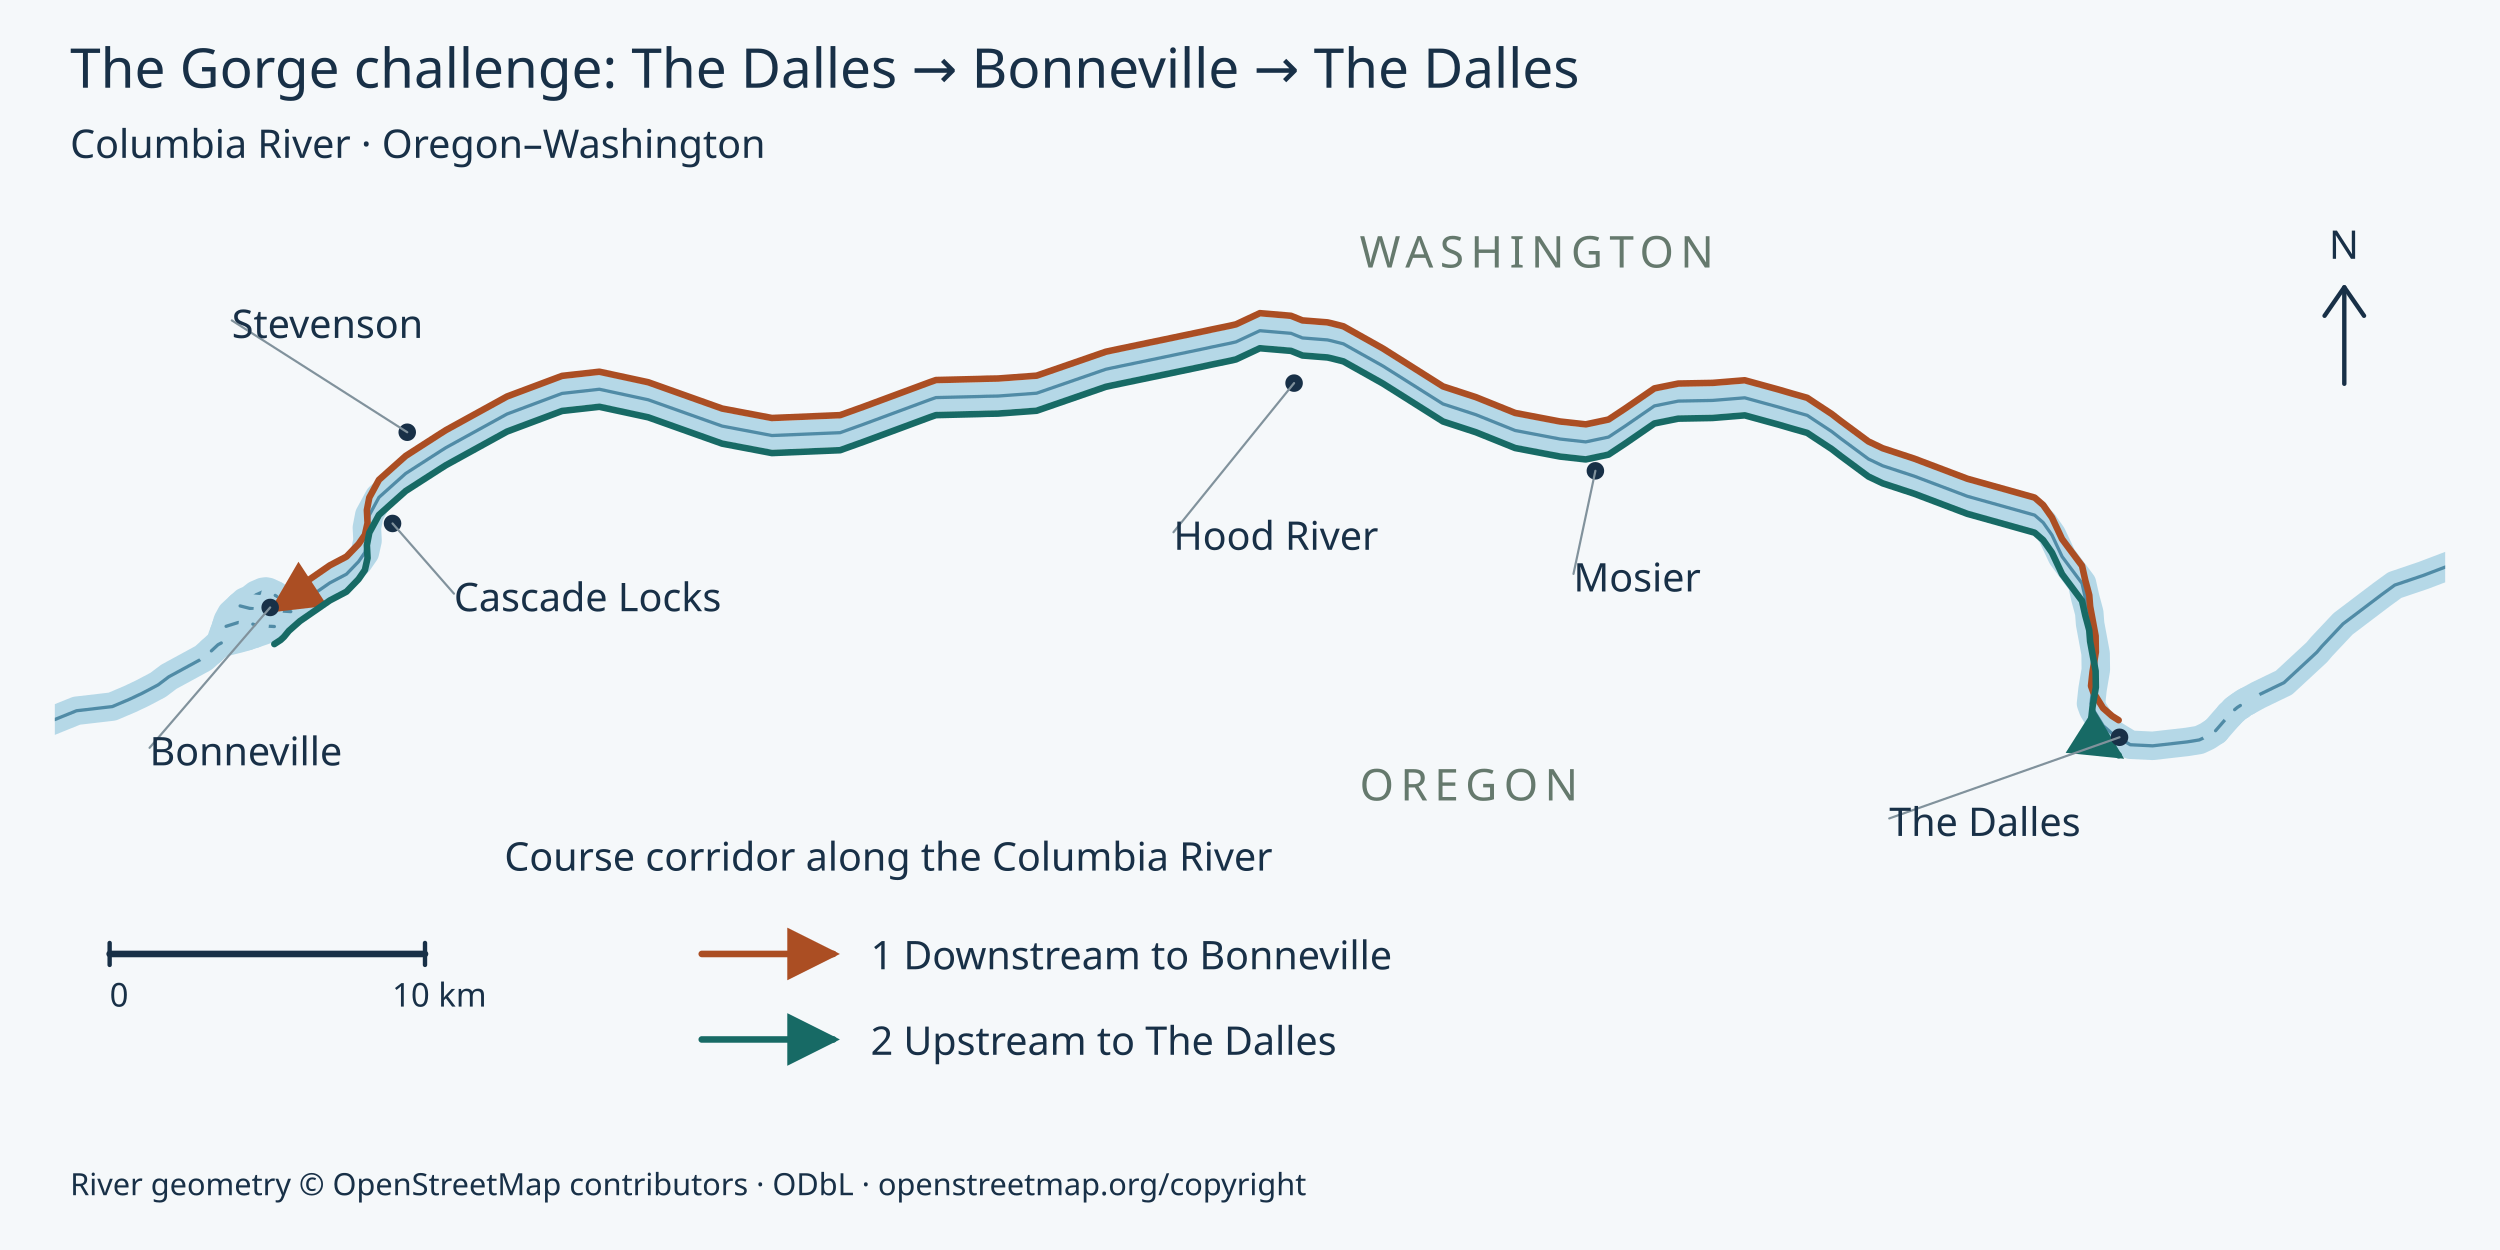
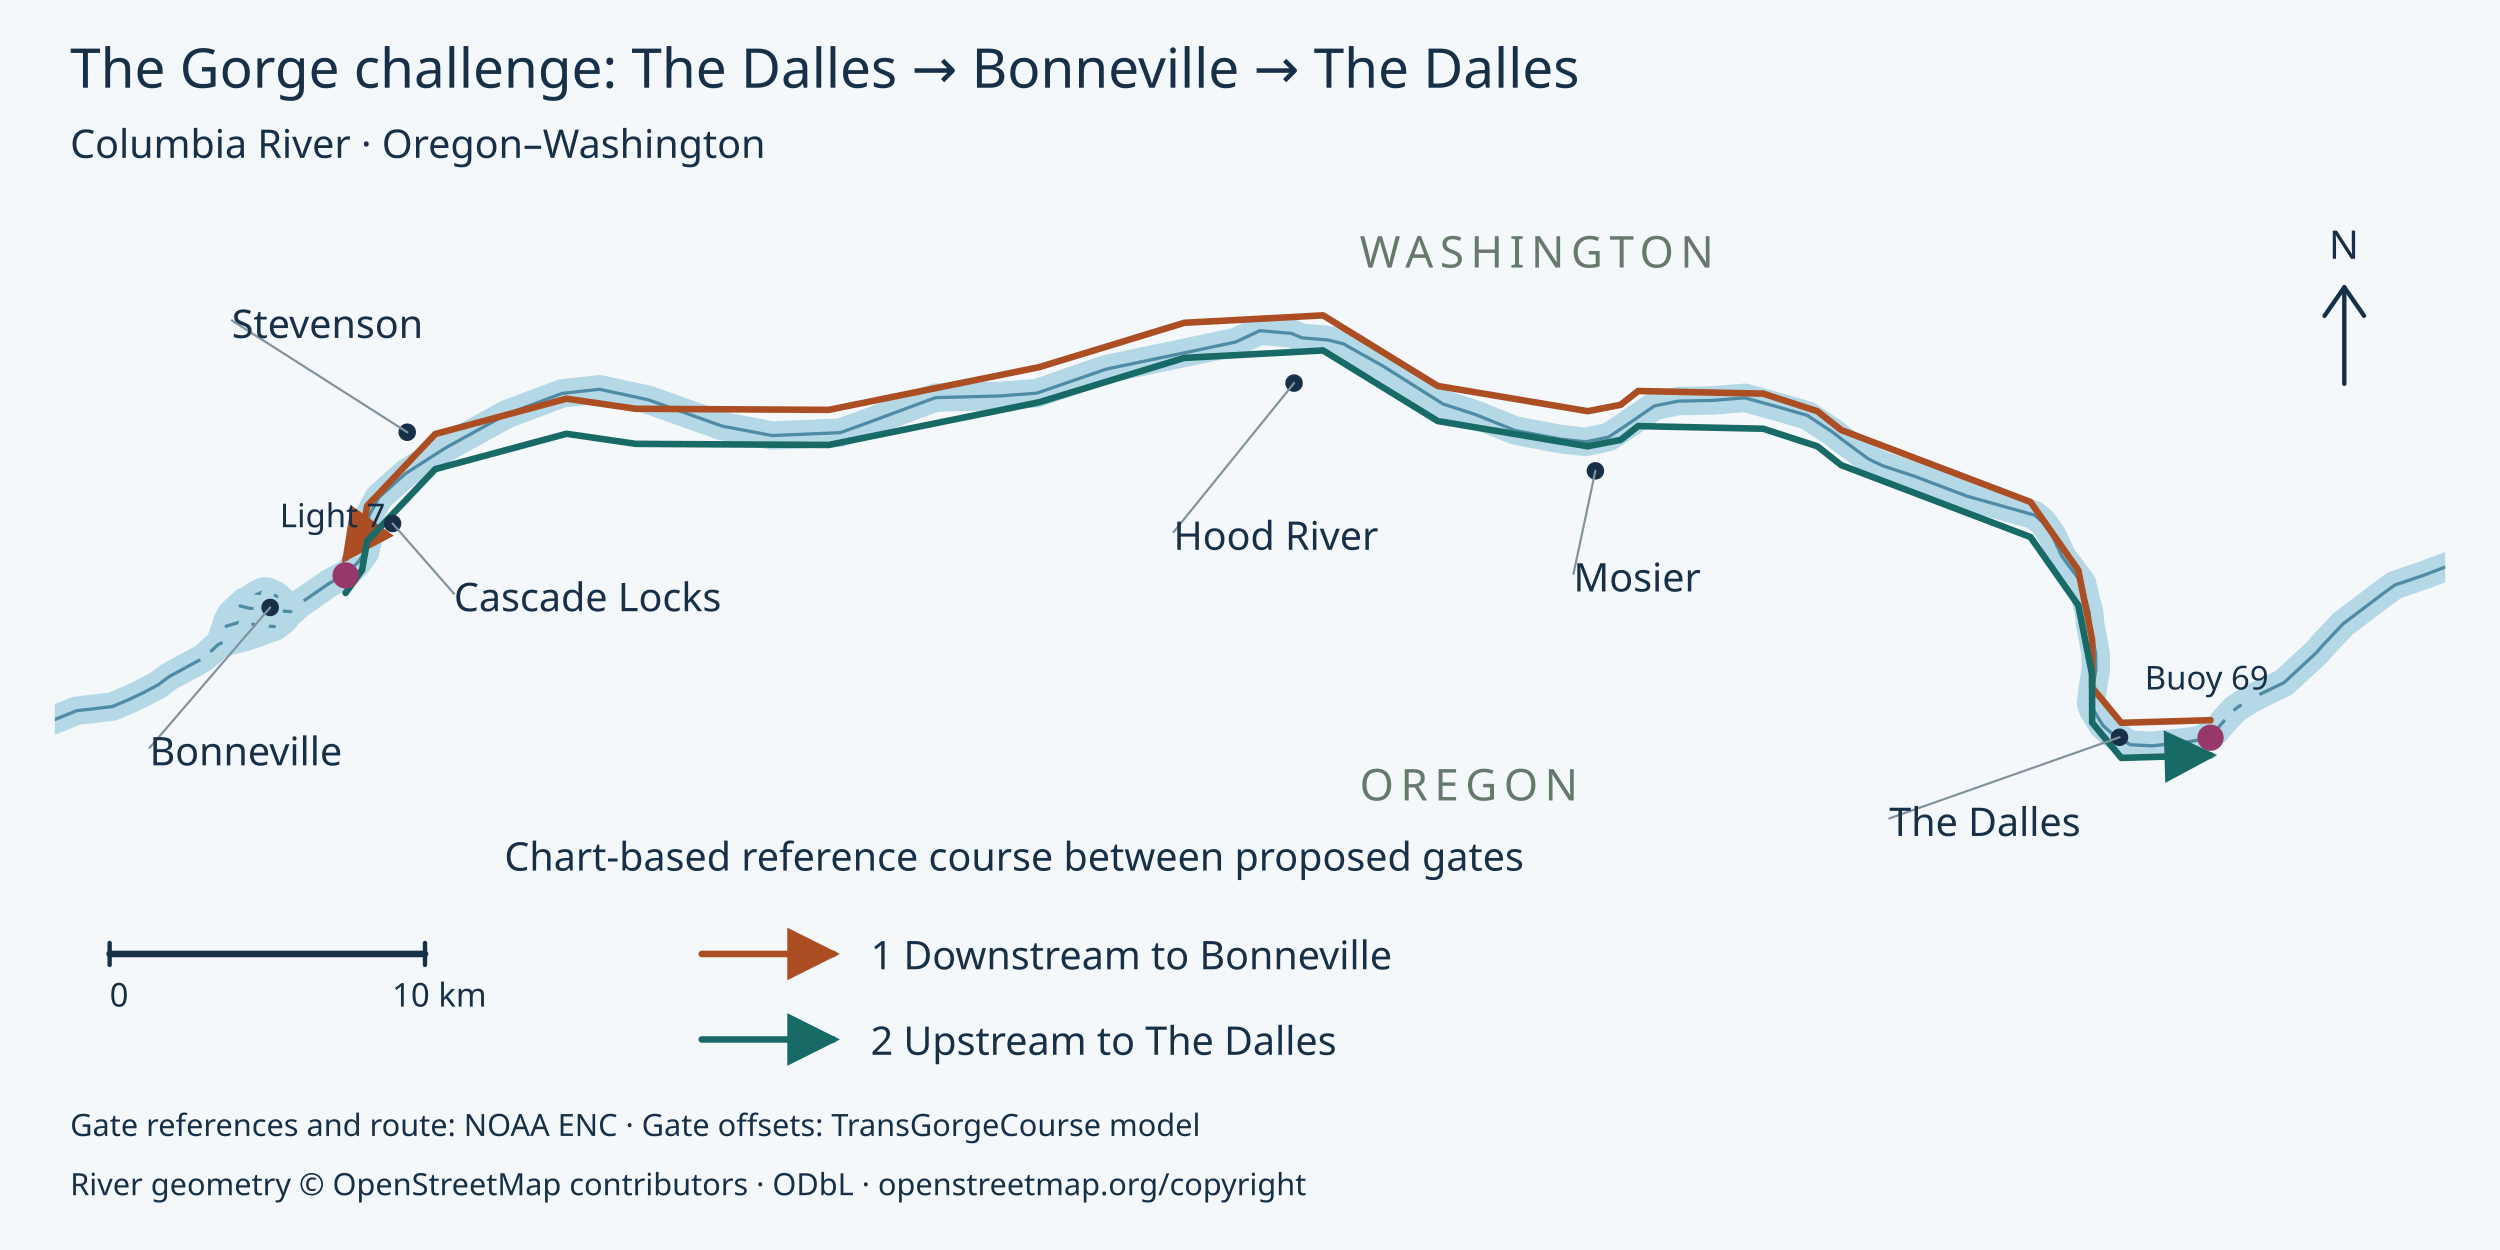
<svg xmlns="http://www.w3.org/2000/svg" viewBox="0 0 1140 570" role="img" aria-labelledby="title desc">
  <rect width="1140" height="570" fill="#f5f8fa" />
  <defs>
    <marker id="out" markerWidth="8" markerHeight="8" refX="7" refY="4" orient="auto">
      <path d="M0 0L8 4L0 8Z" fill="#ab4e23" />
    </marker>
    <marker id="back" markerWidth="8" markerHeight="8" refX="7" refY="4" orient="auto">
      <path d="M0 0L8 4L0 8Z" fill="#176a65" />
    </marker>
  </defs>
  <g font-family="system-ui, sans-serif" fill="#183047">
    <text x="32.0" y="40.0" font-size="25">The Gorge challenge: The Dalles → Bonneville → The Dalles</text>
    <text x="32.0" y="72.0" font-size="18">Columbia River · Oregon–Washington</text>
    <text x="620.0" y="122.0" font-size="20" letter-spacing="3" fill="#65796d">WASHINGTON</text>
    <text x="620.0" y="365.0" font-size="20" letter-spacing="3" fill="#65796d">OREGON</text>
    <g clip-path="url(#mapclip)">
      <polyline points="1019.0,323.6 1016.7,325.9" fill="none" stroke="#b5d8e7" stroke-width="13" stroke-linecap="round" stroke-linejoin="round" />
      <polyline points="1019.0,323.6 1016.7,325.9" fill="none" stroke="#508ba6" stroke-width="1.5" stroke-linecap="round" stroke-linejoin="round" />
    </g>
    <g clip-path="url(#mapclip)">
      <polyline points="1010.3,333.2 1006.5,335.7 1002.9,337.4 997.4,338.3 981.6,340.1 971.4,339.6 966.1,336.4 963.1,334.5 959.0,330.9 954.5,323.6 953.5,320.8 954.2,314.3 955.7,305.4 955.6,298.0 953.1,284.5 952.7,279.4 951.8,276.0 950.9,272.7 949.4,266.0 940.3,253.8 935.7,244.0 931.7,238.3 927.8,234.9 897.1,226.3 872.8,217.1 858.5,212.4 852.0,209.3 839.3,199.9 835.3,196.8 827.4,191.6 824.1,189.4 817.4,187.5 810.9,185.6 795.6,181.4 789.5,181.9 780.9,182.6 765.3,182.9 754.4,185.1 740.9,194.4 733.5,199.3 723.1,201.5 711.4,200.2 690.9,196.3 673.0,189.1 658.0,184.2 630.6,166.9 612.6,156.8 607.1,155.4 605.3,155.0 593.9,154.1 588.7,152.0 574.5,150.8 563.6,155.9 560.5,156.6 552.3,158.3 549.1,159.0 538.1,161.3 507.4,167.7 504.2,168.4 472.7,179.3 455.1,180.6 449.7,180.7 446.9,180.8 426.8,181.3 424.2,182.2 393.7,193.5 383.1,197.3 352.0,198.6 329.3,194.3 295.6,182.3 273.3,177.5 256.3,179.4 231.2,188.8 203.4,204.1 200.7,205.8 185.0,215.9 179.5,220.8 172.8,226.8 168.4,234.9 167.3,240.6 167.6,246.5 166.4,251.9 163.5,256.1 158.0,261.8 150.4,265.8 136.8,275.2 133.5,278.1 132.6,278.9 131.7,279.7 129.5,282.4 128.0,283.8 125.1,285.7" fill="none" stroke="#b5d8e7" stroke-width="13" stroke-linecap="round" stroke-linejoin="round" />
      <polyline points="1010.3,333.2 1006.5,335.7 1002.9,337.4 997.4,338.3 981.6,340.1 971.4,339.6 966.1,336.4 963.1,334.5 959.0,330.9 954.5,323.6 953.5,320.8 954.2,314.3 955.7,305.4 955.6,298.0 953.1,284.5 952.7,279.4 951.8,276.0 950.9,272.7 949.4,266.0 940.3,253.8 935.7,244.0 931.7,238.3 927.8,234.9 897.1,226.3 872.8,217.1 858.5,212.4 852.0,209.3 839.3,199.9 835.3,196.8 827.4,191.6 824.1,189.4 817.4,187.5 810.9,185.6 795.6,181.4 789.5,181.9 780.9,182.6 765.3,182.9 754.4,185.1 740.9,194.4 733.5,199.3 723.1,201.5 711.4,200.2 690.9,196.3 673.0,189.1 658.0,184.2 630.6,166.9 612.6,156.8 607.1,155.4 605.3,155.0 593.9,154.1 588.7,152.0 574.5,150.8 563.6,155.9 560.5,156.6 552.3,158.3 549.1,159.0 538.1,161.3 507.4,167.7 504.2,168.4 472.7,179.3 455.1,180.6 449.7,180.7 446.9,180.8 426.8,181.3 424.2,182.2 393.7,193.5 383.1,197.3 352.0,198.6 329.3,194.3 295.6,182.3 273.3,177.5 256.3,179.4 231.2,188.8 203.4,204.1 200.7,205.8 185.0,215.9 179.5,220.8 172.8,226.8 168.4,234.9 167.3,240.6 167.6,246.5 166.4,251.9 163.5,256.1 158.0,261.8 150.4,265.8 136.8,275.2 133.5,278.1 132.6,278.9 131.7,279.7 129.5,282.4 128.0,283.8 125.1,285.7" fill="none" stroke="#508ba6" stroke-width="1.5" stroke-linecap="round" stroke-linejoin="round" />
    </g>
    <g clip-path="url(#mapclip)">
      <polyline points="96.4,296.8 92.8,300.0 77.0,308.6 72.1,312.3 64.9,316.1 59.2,318.8 51.2,322.2 34.9,324.1 15.1,332.1 8.7,334.9 -9.7,346.1 -30.6,354.9 -59.9,364.1 -70.4,367.3 -90.7,373.6 -110.8,379.9 -129.4,386.3 -146.2,400.3 -157.5,406.7 -159.3,407.7 -162.4,409.4 -165.5,411.2 -185.9,415.7 -216.3,426.7 -232.1,430.8 -238.8,431.7 -245.6,432.7 -248.9,433.4 -258.5,434.6 -269.6,435.9 -293.2,436.3 -309.2,430.6 -321.3,419.1 -324.5,414.4 -327.6,410.1 -330.9,404.8 -335.3,397.0 -346.1,392.1 -353.8,390.9 -366.5,389.8 -371.7,390.1 -377.0,391.2 -385.2,394.3 -392.6,398.4 -406.7,403.8 -424.2,403.4 -437.0,400.2 -438.7,399.7 -454.0,395.1 -463.9,389.4 -472.0,385.1 -478.1,381.0 -479.0,380.4 -493.6,376.9 -521.6,369.9 -546.4,362.5 -560.3,355.1 -572.2,350.7 -589.5,347.1 -597.8,346.1 -616.1,342.7 -634.3,340.2 -652.9,338.8 -659.0,337.2" fill="none" stroke="#b5d8e7" stroke-width="13" stroke-linecap="round" stroke-linejoin="round" />
      <polyline points="96.4,296.8 92.8,300.0 77.0,308.6 72.1,312.3 64.9,316.1 59.2,318.8 51.2,322.2 34.9,324.1 15.1,332.1 8.7,334.9 -9.7,346.1 -30.6,354.9 -59.9,364.1 -70.4,367.3 -90.7,373.6 -110.8,379.9 -129.4,386.3 -146.2,400.3 -157.5,406.7 -159.3,407.7 -162.4,409.4 -165.5,411.2 -185.9,415.7 -216.3,426.7 -232.1,430.8 -238.8,431.7 -245.6,432.7 -248.9,433.4 -258.5,434.6 -269.6,435.9 -293.2,436.3 -309.2,430.6 -321.3,419.1 -324.5,414.4 -327.6,410.1 -330.9,404.8 -335.3,397.0 -346.1,392.1 -353.8,390.9 -366.5,389.8 -371.7,390.1 -377.0,391.2 -385.2,394.3 -392.6,398.4 -406.7,403.8 -424.2,403.4 -437.0,400.2 -438.7,399.7 -454.0,395.1 -463.9,389.4 -472.0,385.1 -478.1,381.0 -479.0,380.4 -493.6,376.9 -521.6,369.9 -546.4,362.5 -560.3,355.1 -572.2,350.7 -589.5,347.1 -597.8,346.1 -616.1,342.7 -634.3,340.2 -652.9,338.8 -659.0,337.2" fill="none" stroke="#508ba6" stroke-width="1.5" stroke-linecap="round" stroke-linejoin="round" />
    </g>
    <g clip-path="url(#mapclip)">
      <polyline points="115.7,289.1 112.7,290.1" fill="none" stroke="#b5d8e7" stroke-width="13" stroke-linecap="round" stroke-linejoin="round" />
      <polyline points="115.7,289.1 112.7,290.1" fill="none" stroke="#508ba6" stroke-width="1.5" stroke-linecap="round" stroke-linejoin="round" />
    </g>
    <g clip-path="url(#mapclip)">
      <polyline points="116.7,287.6 114.3,287.1" fill="none" stroke="#b5d8e7" stroke-width="13" stroke-linecap="round" stroke-linejoin="round" />
      <polyline points="116.7,287.6 114.3,287.1" fill="none" stroke="#508ba6" stroke-width="1.5" stroke-linecap="round" stroke-linejoin="round" />
    </g>
    <g clip-path="url(#mapclip)">
      <polyline points="125.1,285.7 120.1,287.6 115.7,289.1" fill="none" stroke="#b5d8e7" stroke-width="13" stroke-linecap="round" stroke-linejoin="round" />
      <polyline points="125.1,285.7 120.1,287.6 115.7,289.1" fill="none" stroke="#508ba6" stroke-width="1.5" stroke-linecap="round" stroke-linejoin="round" />
    </g>
    <g clip-path="url(#mapclip)">
      <polyline points="112.7,290.1 108.9,291.2 100.9,293.2" fill="none" stroke="#b5d8e7" stroke-width="13" stroke-linecap="round" stroke-linejoin="round" />
      <polyline points="112.7,290.1 108.9,291.2 100.9,293.2" fill="none" stroke="#508ba6" stroke-width="1.5" stroke-linecap="round" stroke-linejoin="round" />
    </g>
    <g clip-path="url(#mapclip)">
      <polyline points="125.1,285.7 119.8,287.0 117.5,287.6 116.7,287.6" fill="none" stroke="#b5d8e7" stroke-width="13" stroke-linecap="round" stroke-linejoin="round" />
      <polyline points="125.1,285.7 119.8,287.0 117.5,287.6 116.7,287.6" fill="none" stroke="#508ba6" stroke-width="1.5" stroke-linecap="round" stroke-linejoin="round" />
    </g>
    <g clip-path="url(#mapclip)">
      <polyline points="114.3,287.1 111.8,286.6 110.5,286.4 110.1,286.4 108.0,286.3 105.5,286.9 102.2,288.2 101.3,290.5 100.9,292.5" fill="none" stroke="#b5d8e7" stroke-width="13" stroke-linecap="round" stroke-linejoin="round" />
      <polyline points="114.3,287.1 111.8,286.6 110.5,286.4 110.1,286.4 108.0,286.3 105.5,286.9 102.2,288.2 101.3,290.5 100.9,292.5" fill="none" stroke="#508ba6" stroke-width="1.5" stroke-linecap="round" stroke-linejoin="round" />
    </g>
    <g clip-path="url(#mapclip)">
      <polyline points="1501.1,165.4 1492.1,171.5 1472.3,181.4 1466.2,184.4 1462.2,186.4 1424.9,203.3 1407.7,210.6 1360.6,228.2 1358.4,229.0 1348.7,232.0 1344.9,233.6 1340.9,235.9 1333.2,241.5 1326.2,247.5 1324.2,249.2 1303.6,268.6 1295.2,276.8 1287.3,282.7 1278.2,285.3 1269.1,284.6 1261.7,282.6 1254.6,275.3 1245.5,264.4 1242.8,260.7 1238.4,258.0 1230.2,257.3 1198.7,270.3 1191.4,271.4 1180.9,267.0 1166.5,263.2 1149.9,261.7 1140.5,257.6 1132.6,254.6 1124.2,255.1 1105.0,262.4 1092.0,266.8 1086.1,271.1 1068.4,284.5 1058.7,294.8 1056.5,297.4 1041.5,311.3 1036.3,313.8 1029.7,317.0 1024.6,319.8" fill="none" stroke="#b5d8e7" stroke-width="13" stroke-linecap="round" stroke-linejoin="round" />
      <polyline points="1501.1,165.4 1492.1,171.5 1472.3,181.4 1466.2,184.4 1462.2,186.4 1424.9,203.3 1407.7,210.6 1360.6,228.2 1358.4,229.0 1348.7,232.0 1344.9,233.6 1340.9,235.9 1333.2,241.5 1326.2,247.5 1324.2,249.2 1303.6,268.6 1295.2,276.8 1287.3,282.7 1278.2,285.3 1269.1,284.6 1261.7,282.6 1254.6,275.3 1245.5,264.4 1242.8,260.7 1238.4,258.0 1230.2,257.3 1198.7,270.3 1191.4,271.4 1180.9,267.0 1166.5,263.2 1149.9,261.7 1140.5,257.6 1132.6,254.6 1124.2,255.1 1105.0,262.4 1092.0,266.8 1086.1,271.1 1068.4,284.5 1058.7,294.8 1056.5,297.4 1041.5,311.3 1036.3,313.8 1029.7,317.0 1024.6,319.8" fill="none" stroke="#508ba6" stroke-width="1.5" stroke-linecap="round" stroke-linejoin="round" />
    </g>
    <g clip-path="url(#mapclip)">
      <polyline points="100.9,292.5 100.9,293.2" fill="none" stroke="#b5d8e7" stroke-width="13" stroke-linecap="round" stroke-linejoin="round" />
      <polyline points="100.9,292.5 100.9,293.2" fill="none" stroke="#508ba6" stroke-width="1.5" stroke-linecap="round" stroke-linejoin="round" />
    </g>
    <g clip-path="url(#mapclip)">
      <polyline points="125.5,271.5 125.3,271.3 122.3,269.9 121.2,269.7 119.8,269.9 116.8,271.2 114.1,273.3 111.6,274.4 110.0,275.9 109.5,276.3 108.4,277.3 105.5,280.0 103.8,283.1 103.1,285.6 102.2,288.2" fill="none" stroke="#b5d8e7" stroke-width="13" stroke-linecap="round" stroke-linejoin="round" />
      <polyline points="125.5,271.5 125.3,271.3 122.3,269.9 121.2,269.7 119.8,269.9 116.8,271.2 114.1,273.3 111.6,274.4 110.0,275.9 109.5,276.3 108.4,277.3 105.5,280.0 103.8,283.1 103.1,285.6 102.2,288.2" fill="none" stroke="#508ba6" stroke-width="1.5" stroke-linecap="round" stroke-linejoin="round" />
    </g>
    <g clip-path="url(#mapclip)">
      <polyline points="115.3,284.6 114.8,284.5 111.4,283.5 108.5,283.9 103.1,285.6" fill="none" stroke="#b5d8e7" stroke-width="13" stroke-linecap="round" stroke-linejoin="round" />
      <polyline points="115.3,284.6 114.8,284.5 111.4,283.5 108.5,283.9 103.1,285.6" fill="none" stroke="#508ba6" stroke-width="1.5" stroke-linecap="round" stroke-linejoin="round" />
    </g>
    <g clip-path="url(#mapclip)">
      <polyline points="122.1,278.2 120.7,278.1 113.8,277.4 109.5,276.3" fill="none" stroke="#b5d8e7" stroke-width="13" stroke-linecap="round" stroke-linejoin="round" />
      <polyline points="122.1,278.2 120.7,278.1 113.8,277.4 109.5,276.3" fill="none" stroke="#508ba6" stroke-width="1.5" stroke-linecap="round" stroke-linejoin="round" />
    </g>
    <g clip-path="url(#mapclip)">
      <polyline points="133.5,278.1 126.2,272.0" fill="none" stroke="#b5d8e7" stroke-width="13" stroke-linecap="round" stroke-linejoin="round" />
      <polyline points="133.5,278.1 126.2,272.0" fill="none" stroke="#508ba6" stroke-width="1.5" stroke-linecap="round" stroke-linejoin="round" />
    </g>
    <g clip-path="url(#mapclip)">
      <polyline points="132.6,278.9 129.7,278.7 122.5,278.2" fill="none" stroke="#b5d8e7" stroke-width="13" stroke-linecap="round" stroke-linejoin="round" />
      <polyline points="132.6,278.9 129.7,278.7 122.5,278.2" fill="none" stroke="#508ba6" stroke-width="1.5" stroke-linecap="round" stroke-linejoin="round" />
    </g>
    <g clip-path="url(#mapclip)">
      <polyline points="125.1,285.7 117.1,285.2 116.1,284.9" fill="none" stroke="#b5d8e7" stroke-width="13" stroke-linecap="round" stroke-linejoin="round" />
      <polyline points="125.1,285.7 117.1,285.2 116.1,284.9" fill="none" stroke="#508ba6" stroke-width="1.5" stroke-linecap="round" stroke-linejoin="round" />
    </g>
    <g clip-path="url(#mapclip)">
      <polyline points="126.2,272.0 125.5,271.5" fill="none" stroke="#b5d8e7" stroke-width="13" stroke-linecap="round" stroke-linejoin="round" />
      <polyline points="126.2,272.0 125.5,271.5" fill="none" stroke="#508ba6" stroke-width="1.5" stroke-linecap="round" stroke-linejoin="round" />
    </g>
    <g clip-path="url(#mapclip)">
      <polyline points="122.5,278.2 122.1,278.2" fill="none" stroke="#b5d8e7" stroke-width="13" stroke-linecap="round" stroke-linejoin="round" />
      <polyline points="122.5,278.2 122.1,278.2" fill="none" stroke="#508ba6" stroke-width="1.5" stroke-linecap="round" stroke-linejoin="round" />
    </g>
    <g clip-path="url(#mapclip)">
      <polyline points="116.1,284.9 115.3,284.6" fill="none" stroke="#b5d8e7" stroke-width="13" stroke-linecap="round" stroke-linejoin="round" />
      <polyline points="116.1,284.9 115.3,284.6" fill="none" stroke="#508ba6" stroke-width="1.5" stroke-linecap="round" stroke-linejoin="round" />
    </g>
    <g clip-path="url(#mapclip)">
      <polyline points="100.9,293.2 99.4,294.0 97.9,295.4 96.4,296.8" fill="none" stroke="#b5d8e7" stroke-width="13" stroke-linecap="round" stroke-linejoin="round" />
      <polyline points="100.9,293.2 99.4,294.0 97.9,295.4 96.4,296.8" fill="none" stroke="#508ba6" stroke-width="1.5" stroke-linecap="round" stroke-linejoin="round" />
    </g>
    <g clip-path="url(#mapclip)">
      <polyline points="1024.6,319.8 1023.2,320.5 1021.6,321.7" fill="none" stroke="#b5d8e7" stroke-width="13" stroke-linecap="round" stroke-linejoin="round" />
      <polyline points="1024.6,319.8 1023.2,320.5 1021.6,321.7" fill="none" stroke="#508ba6" stroke-width="1.5" stroke-linecap="round" stroke-linejoin="round" />
    </g>
    <g clip-path="url(#mapclip)">
      <polyline points="1016.7,325.9 1014.3,328.6 1010.3,333.2" fill="none" stroke="#b5d8e7" stroke-width="13" stroke-linecap="round" stroke-linejoin="round" />
      <polyline points="1016.7,325.9 1014.3,328.6 1010.3,333.2" fill="none" stroke="#508ba6" stroke-width="1.5" stroke-linecap="round" stroke-linejoin="round" />
    </g>
    <g clip-path="url(#mapclip)">
      <polyline points="1021.6,321.7 1020.2,322.6 1019.0,323.6" fill="none" stroke="#b5d8e7" stroke-width="13" stroke-linecap="round" stroke-linejoin="round" />
      <polyline points="1021.6,321.7 1020.2,322.6 1019.0,323.6" fill="none" stroke="#508ba6" stroke-width="1.5" stroke-linecap="round" stroke-linejoin="round" />
    </g>
-     <polyline points="966.1,328.4 963.1,326.5 959.0,322.9 954.5,315.6 953.5,312.8 954.2,306.3 955.7,297.4 955.6,290.0 953.1,276.5 952.7,271.4 951.8,268.0 950.9,264.7 949.4,258.0 940.3,245.8 935.7,236.0 931.7,230.3 927.8,226.9 897.1,218.3 872.8,209.1 858.5,204.4 852.0,201.3 839.3,191.9 835.3,188.8 827.4,183.6 824.1,181.4 817.4,179.5 810.9,177.6 795.6,173.4 789.5,173.9 780.9,174.6 765.3,174.9 754.4,177.1 740.9,186.4 733.5,191.3 723.1,193.5 711.4,192.2 690.9,188.3 673.0,181.1 658.0,176.2 630.6,158.9 612.6,148.8 607.1,147.4 605.3,147.0 593.9,146.1 588.7,144.0 574.5,142.8 563.6,147.9 560.5,148.6 552.3,150.3 549.1,151.0 538.1,153.3 507.4,159.7 504.2,160.4 472.7,171.3 455.1,172.6 449.7,172.7 446.9,172.8 426.8,173.3 424.2,174.2 393.7,185.5 383.1,189.3 352.0,190.6 329.3,186.3 295.6,174.3 273.3,169.5 256.3,171.4 231.2,180.8 203.4,196.1 200.7,197.8 185.0,207.9 179.5,212.8 172.8,218.8 168.4,226.9 167.3,232.6 167.6,238.5 166.4,243.9 163.5,248.1 158.0,253.8 150.4,257.8 136.8,267.2 133.5,270.1 132.6,270.9 131.7,271.7 129.5,274.4 128.0,275.8 125.1,277.7" fill="none" stroke="#ab4e23" stroke-width="3" stroke-linecap="round" stroke-linejoin="round" marker-end="url(#out)" />
-     <polyline points="125.1,293.7 128.0,291.8 129.5,290.4 131.7,287.7 132.6,286.9 133.5,286.1 136.8,283.2 150.4,273.8 158.0,269.8 163.5,264.1 166.4,259.9 167.6,254.5 167.3,248.6 168.4,242.9 172.8,234.8 179.5,228.8 185.0,223.9 200.7,213.8 203.4,212.1 231.2,196.8 256.3,187.4 273.3,185.5 295.6,190.3 329.3,202.3 352.0,206.6 383.1,205.3 393.7,201.5 424.2,190.2 426.8,189.3 446.9,188.8 449.7,188.7 455.1,188.6 472.7,187.3 504.2,176.4 507.4,175.7 538.1,169.3 549.1,167.0 552.3,166.3 560.5,164.6 563.6,163.9 574.5,158.8 588.7,160.0 593.9,162.1 605.3,163.0 607.1,163.4 612.6,164.8 630.6,174.9 658.0,192.2 673.0,197.1 690.9,204.3 711.4,208.2 723.1,209.5 733.5,207.3 740.9,202.4 754.4,193.1 765.3,190.9 780.9,190.6 789.5,189.9 795.6,189.4 810.9,193.6 817.4,195.5 824.1,197.4 827.4,199.6 835.3,204.8 839.3,207.9 852.0,217.3 858.5,220.4 872.8,225.1 897.1,234.3 927.8,242.9 931.7,246.3 935.7,252.0 940.3,261.8 949.4,274.0 950.9,280.7 951.8,284.0 952.7,287.4 953.1,292.5 955.6,306.0 955.7,313.4 954.2,322.3 953.5,328.8 954.5,331.6 959.0,338.9 963.1,342.5 966.1,344.4" fill="none" stroke="#176a65" stroke-width="3" stroke-linecap="round" stroke-linejoin="round" marker-end="url(#back)" />
+     <polyline points="1008.0,328.4 967.3,329.6 954.0,313.5 954.0,291.7 947.7,260.0 925.9,228.9 839.6,196.1 828.7,187.5 804.0,179.5 747.0,178.3 739.0,184.6 724.0,187.5 655.6,176.0 603.3,143.8 540.0,147.2 473.9,167.4 377.9,186.9 289.9,186.4 258.3,181.8 198.5,197.9 167.4,230.7 165.1,243.9 157.6,254.4" fill="none" stroke="#ab4e23" stroke-width="3" stroke-linecap="round" stroke-linejoin="round" marker-end="url(#out)" />
+     <polyline points="157.6,270.4 165.1,259.9 167.4,246.7 198.5,213.9 258.3,197.8 289.9,202.4 377.9,202.9 473.9,183.4 540.0,163.2 603.3,159.8 655.6,192.0 724.0,203.5 739.0,200.6 747.0,194.3 804.0,195.5 828.7,203.5 839.6,212.1 925.9,244.9 947.7,276.0 954.0,307.7 954.0,329.5 967.3,345.6 1008.0,344.4" fill="none" stroke="#176a65" stroke-width="3" stroke-linecap="round" stroke-linejoin="round" marker-end="url(#back)" />
    <circle cx="966.5" cy="336.2" r="4" fill="#183047" />
    <polyline points="966.5,336.2 861.5,373.2" fill="none" stroke="#81929c" stroke-width="1" stroke-linecap="round" stroke-linejoin="round" />
    <text x="861.5" y="381.2" font-size="18">The Dalles</text>
    <circle cx="727.5" cy="214.7" r="4" fill="#183047" />
    <polyline points="727.5,214.7 717.5,261.7" fill="none" stroke="#81929c" stroke-width="1" stroke-linecap="round" stroke-linejoin="round" />
    <text x="717.5" y="269.7" font-size="18">Mosier</text>
    <circle cx="590.1" cy="174.7" r="4" fill="#183047" />
    <polyline points="590.1,174.7 535.1,242.7" fill="none" stroke="#81929c" stroke-width="1" stroke-linecap="round" stroke-linejoin="round" />
    <text x="535.1" y="250.7" font-size="18">Hood River</text>
    <circle cx="179.0" cy="238.7" r="4" fill="#183047" />
    <polyline points="179.0,238.7 207.0,270.7" fill="none" stroke="#81929c" stroke-width="1" stroke-linecap="round" stroke-linejoin="round" />
    <text x="207.0" y="278.7" font-size="18">Cascade Locks</text>
    <circle cx="123.2" cy="277.0" r="4" fill="#183047" />
    <polyline points="123.2,277.0 68.2,341.0" fill="none" stroke="#81929c" stroke-width="1" stroke-linecap="round" stroke-linejoin="round" />
    <text x="68.2" y="349.0" font-size="18">Bonneville</text>
    <circle cx="185.7" cy="197.1" r="4" fill="#183047" />
    <polyline points="185.7,197.1 105.7,146.1" fill="none" stroke="#81929c" stroke-width="1" stroke-linecap="round" stroke-linejoin="round" />
    <text x="105.7" y="154.1" font-size="18">Stevenson</text>
-     <text x="230.0" y="397.0" font-size="18">Course corridor along the Columbia River</text>
+     <circle cx="157.6" cy="262.4" r="6" fill="#96396a" />
+     <text x="127.6" y="240.4" font-size="15">Light 7</text>
+     <circle cx="1008.0" cy="336.4" r="6" fill="#96396a" />
+     <text x="978.0" y="314.4" font-size="15">Buoy 69</text>
+     <text x="230.0" y="397.0" font-size="18">Chart-based reference course between proposed gates</text>
    <polyline points="50.0,435.0 193.8,435.0" fill="none" stroke="#183047" stroke-width="3" stroke-linecap="round" stroke-linejoin="round" />
    <polyline points="50.0,430.0 50.0,440.0" fill="none" stroke="#183047" stroke-width="2" stroke-linecap="round" stroke-linejoin="round" />
    <polyline points="193.8,430.0 193.8,440.0" fill="none" stroke="#183047" stroke-width="2" stroke-linecap="round" stroke-linejoin="round" />
    <text x="50.0" y="459.0" font-size="15">0</text>
    <text x="178.8" y="459.0" font-size="15">10 km</text>
    <text x="1062.0" y="118.0" font-size="18">N</text>
    <polyline points="1069.0,175.0 1069.0,131.0" fill="none" stroke="#183047" stroke-width="2" stroke-linecap="round" stroke-linejoin="round" />
    <polyline points="1060.0,144.0 1069.0,131.0 1078.0,144.0" fill="none" stroke="#183047" stroke-width="2" stroke-linecap="round" stroke-linejoin="round" />
    <polyline points="320.0,435.0 380.0,435.0" fill="none" stroke="#ab4e23" stroke-width="3" stroke-linecap="round" stroke-linejoin="round" marker-end="url(#out)" />
    <text x="397.0" y="442.0" font-size="18">1  Downstream to Bonneville</text>
    <polyline points="320.0,474.0 380.0,474.0" fill="none" stroke="#176a65" stroke-width="3" stroke-linecap="round" stroke-linejoin="round" marker-end="url(#back)" />
    <text x="397.0" y="481.0" font-size="18">2  Upstream to The Dalles</text>
+     <text x="32.0" y="518.0" font-size="14">Gate references and route: NOAA ENC · Gate offsets: TransGorgeCourse model</text>
    <text x="32.0" y="545.0" font-size="14">River geometry © OpenStreetMap contributors · ODbL · openstreetmap.org/copyright</text>
  </g>
  <defs>
    <clipPath id="mapclip">
      <rect x="25" y="90" width="1090" height="315" />
    </clipPath>
  </defs>
</svg>
